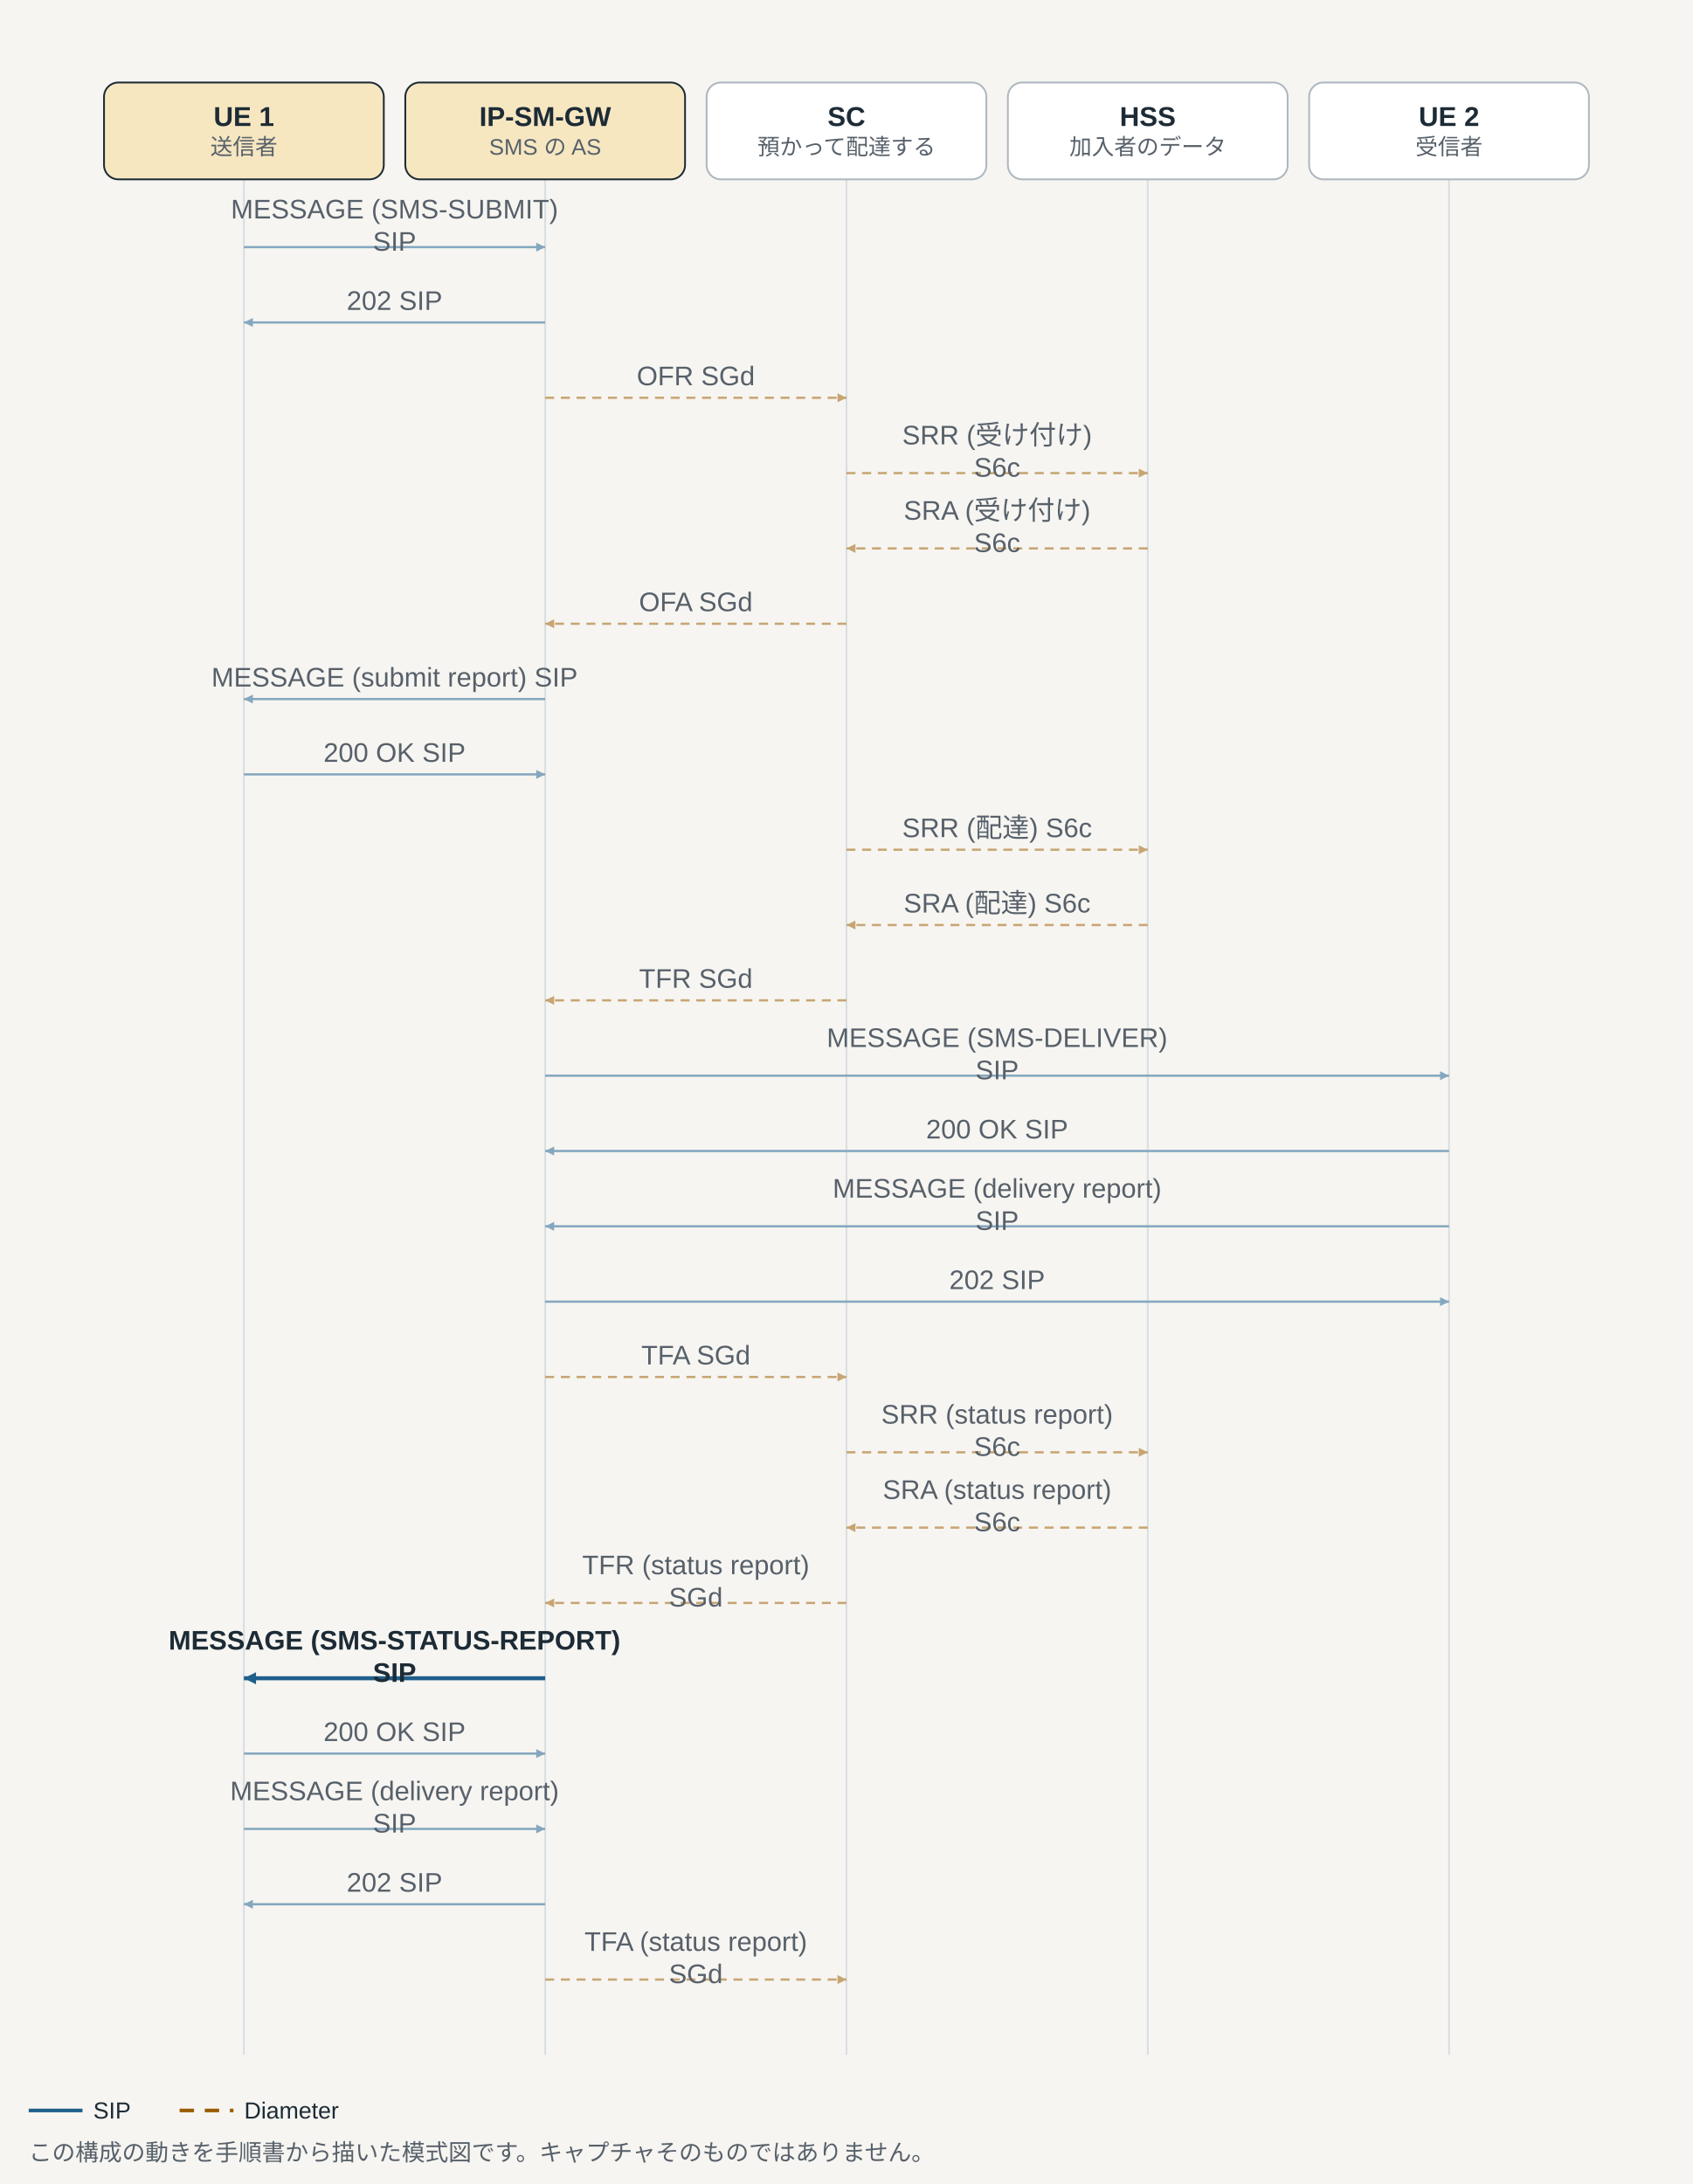
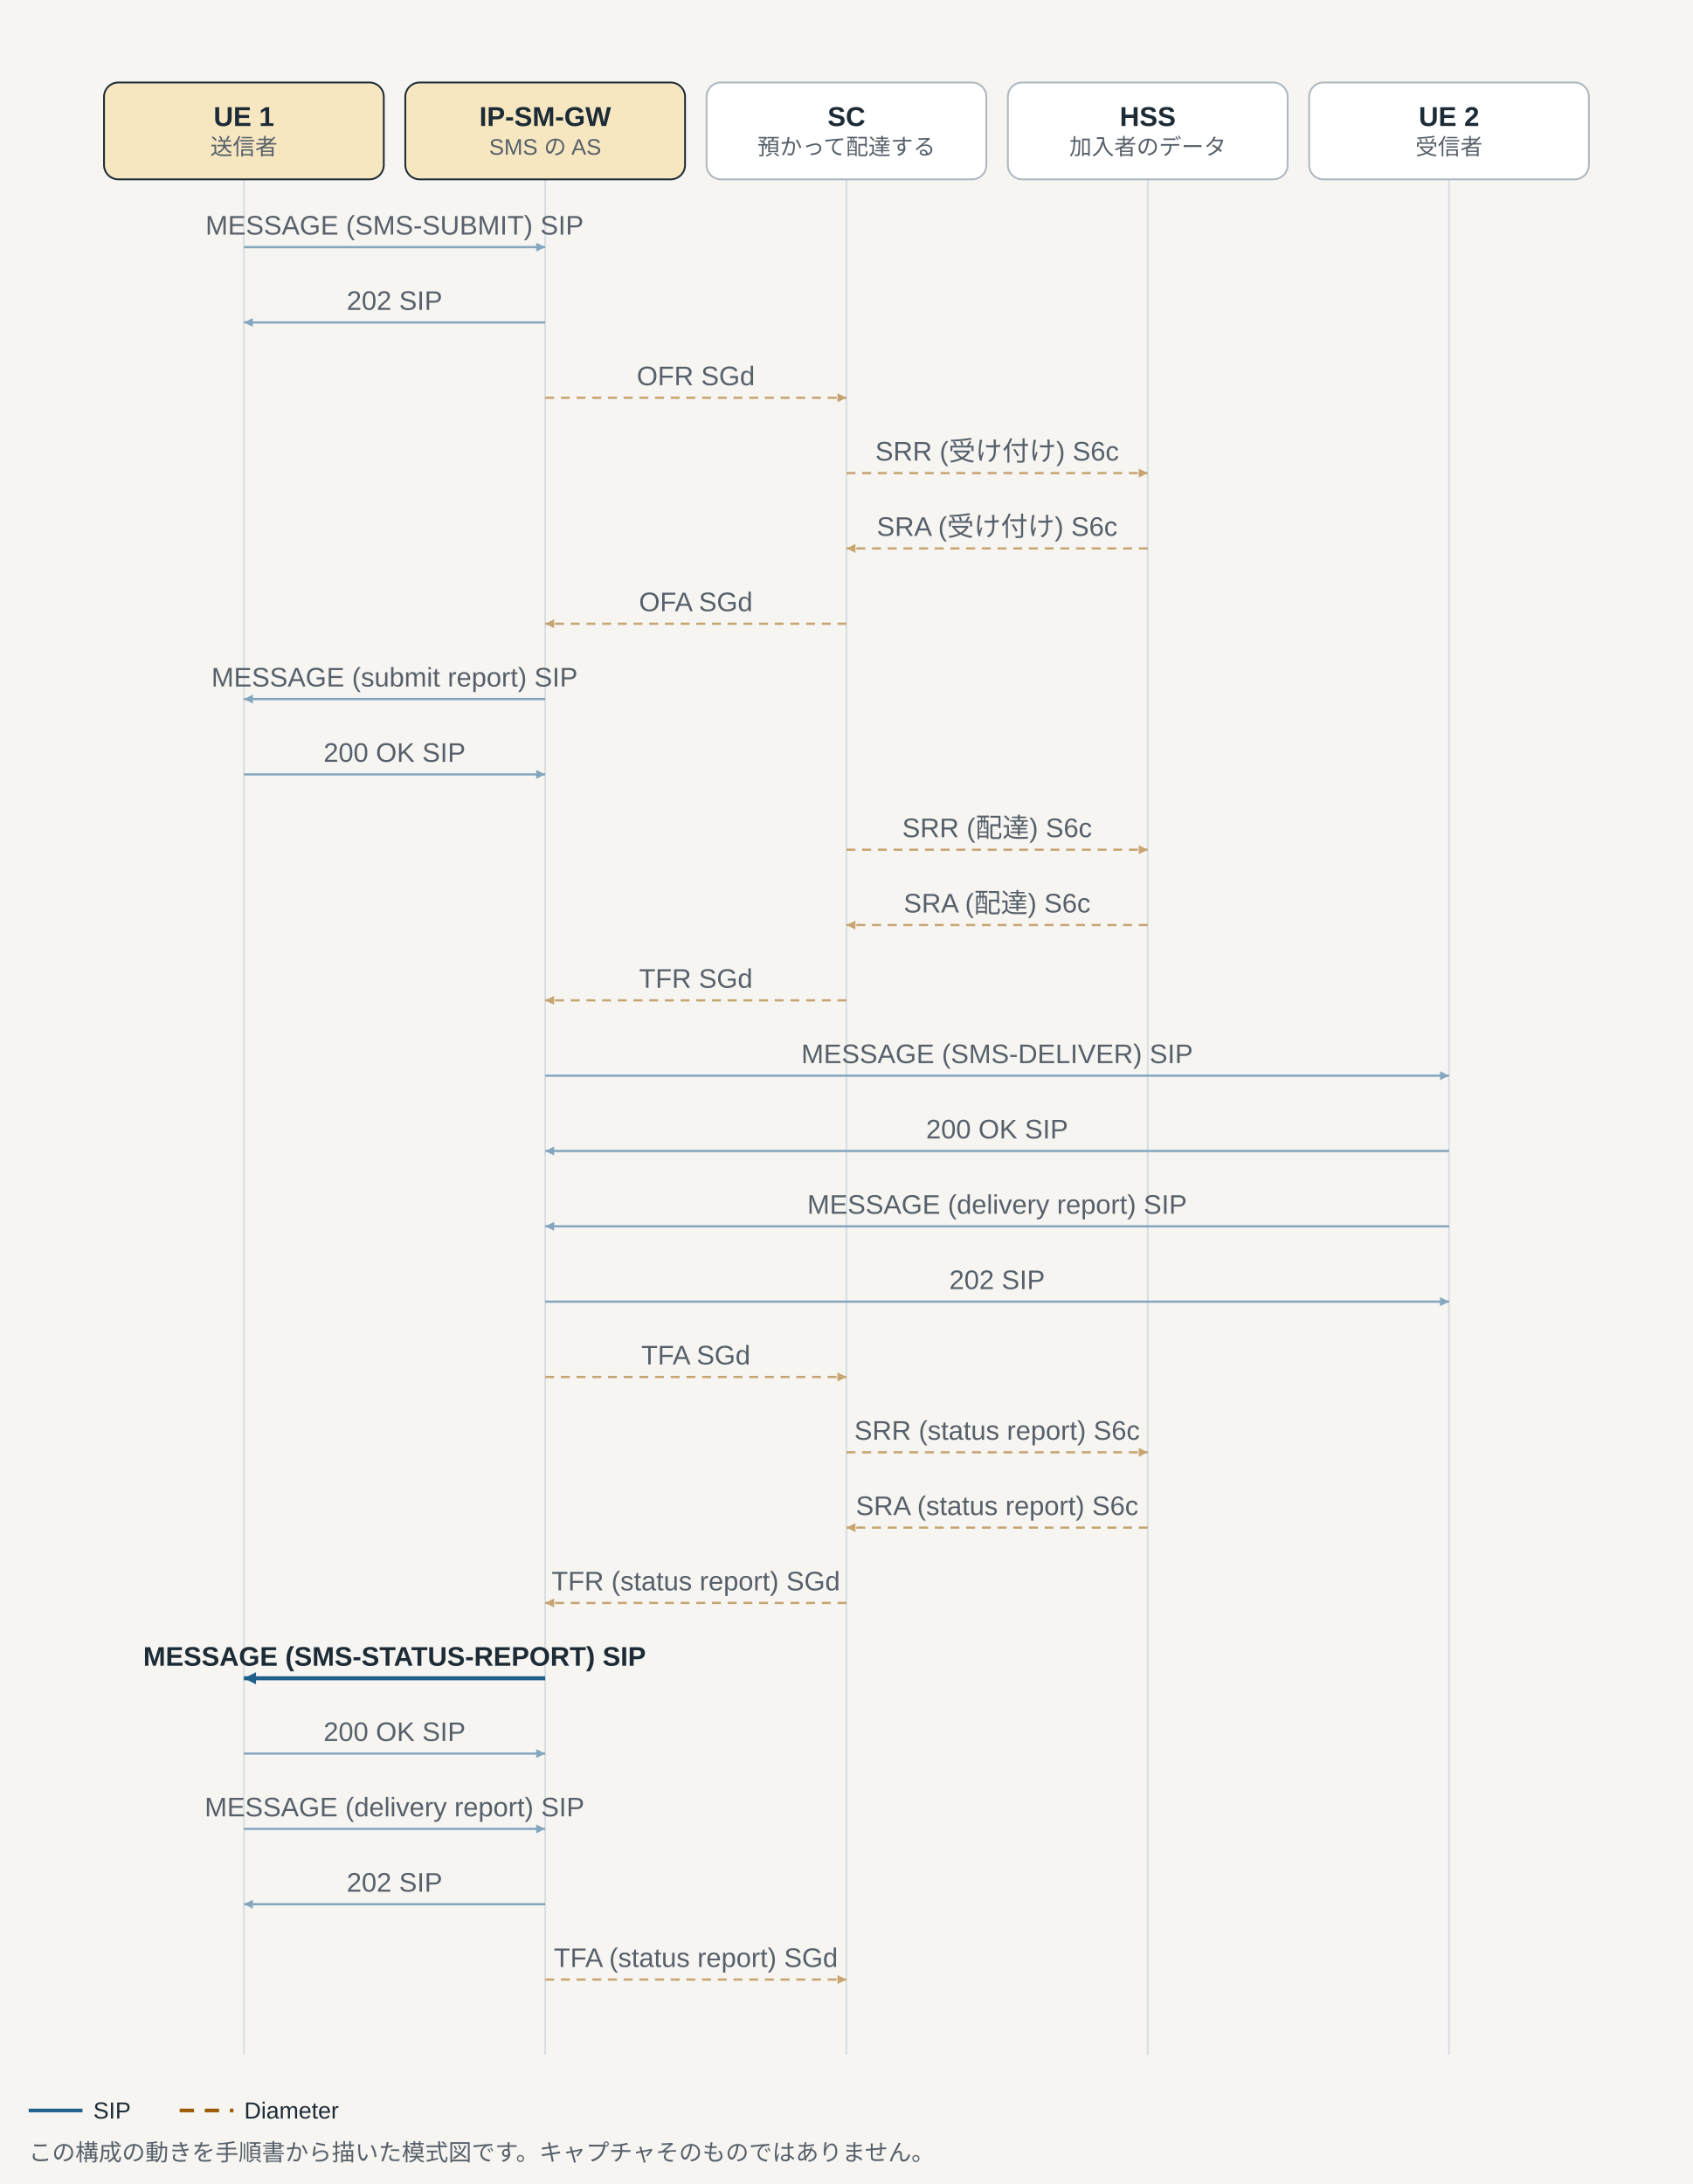
<svg xmlns="http://www.w3.org/2000/svg" viewBox="0 0 944 1217.8" width="944" height="1217.8" font-family="Calibri, Carlito, &quot;Segoe UI&quot;, Arial, &quot;Noto Sans CJK JP&quot;, &quot;Noto Sans JP&quot;, &quot;Yu Gothic UI&quot;, &quot;Yu Gothic&quot;, YuGothic, &quot;Hiragino Sans&quot;, Meiryo, sans-serif" role="img">
  <rect width="944" height="1217.8" fill="#F6F5F1" />
  <g transform="translate(16 16)">
    <line x1="120" y1="84" x2="120" y2="1129.8" stroke="#D9DEE2" stroke-width="1" />
    <rect x="42" y="30" width="156" height="54" fill="#F6E7C1" rx="8" stroke="#1D2B36" />
    <text x="120" y="54.25" font-size="15.2" fill="#1D2B36" text-anchor="middle" font-weight="bold">UE 1</text>
    <text x="120" y="70.25" font-size="12.5" fill="#57606A" text-anchor="middle">送信者</text>
    <line x1="288" y1="84" x2="288" y2="1129.8" stroke="#D9DEE2" stroke-width="1" />
    <rect x="210" y="30" width="156" height="54" fill="#F6E7C1" rx="8" stroke="#1D2B36" />
    <text x="288" y="54.25" font-size="15.2" fill="#1D2B36" text-anchor="middle" font-weight="bold">IP-SM-GW</text>
    <text x="288" y="70.25" font-size="12.5" fill="#57606A" text-anchor="middle">SMS の AS</text>
    <line x1="456" y1="84" x2="456" y2="1129.8" stroke="#D9DEE2" stroke-width="1" />
    <rect x="378" y="30" width="156" height="54" fill="#FFFFFF" rx="8" stroke="#AEB7BF" />
    <text x="456" y="54.25" font-size="15.2" fill="#1D2B36" text-anchor="middle" font-weight="bold">SC</text>
    <text x="456" y="70.25" font-size="12.5" fill="#57606A" text-anchor="middle">預かって配達する</text>
    <line x1="624" y1="84" x2="624" y2="1129.8" stroke="#D9DEE2" stroke-width="1" />
    <rect x="546" y="30" width="156" height="54" fill="#FFFFFF" rx="8" stroke="#AEB7BF" />
    <text x="624" y="54.25" font-size="15.2" fill="#1D2B36" text-anchor="middle" font-weight="bold">HSS</text>
    <text x="624" y="70.25" font-size="12.5" fill="#57606A" text-anchor="middle">加入者のデータ</text>
    <line x1="792" y1="84" x2="792" y2="1129.8" stroke="#D9DEE2" stroke-width="1" />
    <rect x="714" y="30" width="156" height="54" fill="#FFFFFF" rx="8" stroke="#AEB7BF" />
    <text x="792" y="54.25" font-size="15.2" fill="#1D2B36" text-anchor="middle" font-weight="bold">UE 2</text>
    <text x="792" y="70.25" font-size="12.5" fill="#57606A" text-anchor="middle">受信者</text>
    <line x1="120" y1="121.8" x2="288" y2="121.8" stroke="#84A7BF" stroke-width="1.25" />
    <polygon points="288,121.8 283,124.3 283,119.3" fill="#84A7BF" />
-     <text x="204" y="105.8" font-size="15" fill="#57606A" text-anchor="middle">MESSAGE (SMS-SUBMIT)</text>
-     <text x="204" y="123.8" font-size="15" fill="#57606A" text-anchor="middle">SIP</text>
+     <text x="204" y="114.8" font-size="15" fill="#57606A" text-anchor="middle">MESSAGE (SMS-SUBMIT) SIP</text>
    <line x1="288" y1="163.8" x2="120" y2="163.8" stroke="#84A7BF" stroke-width="1.25" />
    <polygon points="120,163.8 125,161.3 125,166.3" fill="#84A7BF" />
    <text x="204" y="156.8" font-size="15" fill="#57606A" text-anchor="middle">202 SIP</text>
    <line x1="288" y1="205.8" x2="456" y2="205.8" stroke="#C7A573" stroke-width="1.25" stroke-dasharray="5 3.75" />
    <polygon points="456,205.8 451,208.3 451,203.3" fill="#C7A573" />
    <text x="372" y="198.8" font-size="15" fill="#57606A" text-anchor="middle">OFR SGd</text>
    <line x1="456" y1="247.8" x2="624" y2="247.8" stroke="#C7A573" stroke-width="1.25" stroke-dasharray="5 3.75" />
    <polygon points="624,247.8 619,250.3 619,245.3" fill="#C7A573" />
-     <text x="540" y="231.8" font-size="15" fill="#57606A" text-anchor="middle">SRR (受け付け)</text>
-     <text x="540" y="249.8" font-size="15" fill="#57606A" text-anchor="middle">S6c</text>
+     <text x="540" y="240.8" font-size="15" fill="#57606A" text-anchor="middle">SRR (受け付け) S6c</text>
    <line x1="624" y1="289.8" x2="456" y2="289.8" stroke="#C7A573" stroke-width="1.25" stroke-dasharray="5 3.75" />
    <polygon points="456,289.8 461,287.3 461,292.3" fill="#C7A573" />
-     <text x="540" y="273.8" font-size="15" fill="#57606A" text-anchor="middle">SRA (受け付け)</text>
-     <text x="540" y="291.8" font-size="15" fill="#57606A" text-anchor="middle">S6c</text>
+     <text x="540" y="282.8" font-size="15" fill="#57606A" text-anchor="middle">SRA (受け付け) S6c</text>
    <line x1="456" y1="331.8" x2="288" y2="331.8" stroke="#C7A573" stroke-width="1.25" stroke-dasharray="5 3.75" />
    <polygon points="288,331.8 293,329.3 293,334.3" fill="#C7A573" />
    <text x="372" y="324.8" font-size="15" fill="#57606A" text-anchor="middle">OFA SGd</text>
    <line x1="288" y1="373.8" x2="120" y2="373.8" stroke="#84A7BF" stroke-width="1.25" />
    <polygon points="120,373.8 125,371.3 125,376.3" fill="#84A7BF" />
    <text x="204" y="366.8" font-size="15" fill="#57606A" text-anchor="middle">MESSAGE (submit report) SIP</text>
    <line x1="120" y1="415.8" x2="288" y2="415.8" stroke="#84A7BF" stroke-width="1.25" />
    <polygon points="288,415.8 283,418.3 283,413.3" fill="#84A7BF" />
    <text x="204" y="408.8" font-size="15" fill="#57606A" text-anchor="middle">200 OK SIP</text>
    <line x1="456" y1="457.8" x2="624" y2="457.8" stroke="#C7A573" stroke-width="1.25" stroke-dasharray="5 3.75" />
    <polygon points="624,457.8 619,460.3 619,455.3" fill="#C7A573" />
    <text x="540" y="450.8" font-size="15" fill="#57606A" text-anchor="middle">SRR (配達) S6c</text>
    <line x1="624" y1="499.8" x2="456" y2="499.8" stroke="#C7A573" stroke-width="1.25" stroke-dasharray="5 3.75" />
    <polygon points="456,499.8 461,497.3 461,502.3" fill="#C7A573" />
    <text x="540" y="492.8" font-size="15" fill="#57606A" text-anchor="middle">SRA (配達) S6c</text>
    <line x1="456" y1="541.8" x2="288" y2="541.8" stroke="#C7A573" stroke-width="1.25" stroke-dasharray="5 3.75" />
    <polygon points="288,541.8 293,539.3 293,544.3" fill="#C7A573" />
    <text x="372" y="534.8" font-size="15" fill="#57606A" text-anchor="middle">TFR SGd</text>
    <line x1="288" y1="583.8" x2="792" y2="583.8" stroke="#84A7BF" stroke-width="1.25" />
    <polygon points="792,583.8 787,586.3 787,581.3" fill="#84A7BF" />
-     <text x="540" y="567.8" font-size="15" fill="#57606A" text-anchor="middle">MESSAGE (SMS-DELIVER)</text>
-     <text x="540" y="585.8" font-size="15" fill="#57606A" text-anchor="middle">SIP</text>
+     <text x="540" y="576.8" font-size="15" fill="#57606A" text-anchor="middle">MESSAGE (SMS-DELIVER) SIP</text>
    <line x1="792" y1="625.8" x2="288" y2="625.8" stroke="#84A7BF" stroke-width="1.25" />
    <polygon points="288,625.8 293,623.3 293,628.3" fill="#84A7BF" />
    <text x="540" y="618.8" font-size="15" fill="#57606A" text-anchor="middle">200 OK SIP</text>
    <line x1="792" y1="667.8" x2="288" y2="667.8" stroke="#84A7BF" stroke-width="1.25" />
    <polygon points="288,667.8 293,665.3 293,670.3" fill="#84A7BF" />
-     <text x="540" y="651.8" font-size="15" fill="#57606A" text-anchor="middle">MESSAGE (delivery report)</text>
-     <text x="540" y="669.8" font-size="15" fill="#57606A" text-anchor="middle">SIP</text>
+     <text x="540" y="660.8" font-size="15" fill="#57606A" text-anchor="middle">MESSAGE (delivery report) SIP</text>
    <line x1="288" y1="709.8" x2="792" y2="709.8" stroke="#84A7BF" stroke-width="1.25" />
    <polygon points="792,709.8 787,712.3 787,707.3" fill="#84A7BF" />
    <text x="540" y="702.8" font-size="15" fill="#57606A" text-anchor="middle">202 SIP</text>
    <line x1="288" y1="751.8" x2="456" y2="751.8" stroke="#C7A573" stroke-width="1.25" stroke-dasharray="5 3.75" />
    <polygon points="456,751.8 451,754.3 451,749.3" fill="#C7A573" />
    <text x="372" y="744.8" font-size="15" fill="#57606A" text-anchor="middle">TFA SGd</text>
    <line x1="456" y1="793.8" x2="624" y2="793.8" stroke="#C7A573" stroke-width="1.25" stroke-dasharray="5 3.75" />
    <polygon points="624,793.8 619,796.3 619,791.3" fill="#C7A573" />
-     <text x="540" y="777.8" font-size="15" fill="#57606A" text-anchor="middle">SRR (status report)</text>
-     <text x="540" y="795.8" font-size="15" fill="#57606A" text-anchor="middle">S6c</text>
+     <text x="540" y="786.8" font-size="15" fill="#57606A" text-anchor="middle">SRR (status report) S6c</text>
    <line x1="624" y1="835.8" x2="456" y2="835.8" stroke="#C7A573" stroke-width="1.25" stroke-dasharray="5 3.75" />
    <polygon points="456,835.8 461,833.3 461,838.3" fill="#C7A573" />
-     <text x="540" y="819.8" font-size="15" fill="#57606A" text-anchor="middle">SRA (status report)</text>
-     <text x="540" y="837.8" font-size="15" fill="#57606A" text-anchor="middle">S6c</text>
+     <text x="540" y="828.8" font-size="15" fill="#57606A" text-anchor="middle">SRA (status report) S6c</text>
    <line x1="456" y1="877.8" x2="288" y2="877.8" stroke="#C7A573" stroke-width="1.25" stroke-dasharray="5 3.75" />
    <polygon points="288,877.8 293,875.3 293,880.3" fill="#C7A573" />
-     <text x="372" y="861.8" font-size="15" fill="#57606A" text-anchor="middle">TFR (status report)</text>
-     <text x="372" y="879.8" font-size="15" fill="#57606A" text-anchor="middle">SGd</text>
+     <text x="372" y="870.8" font-size="15" fill="#57606A" text-anchor="middle">TFR (status report) SGd</text>
    <line x1="288" y1="919.8" x2="120" y2="919.8" stroke="#1F5F8B" stroke-width="2.25" />
    <polygon points="120,919.8 126.75,916.42 126.75,923.17" fill="#1F5F8B" />
-     <text x="204" y="903.8" font-size="15" fill="#1D2B36" text-anchor="middle" font-weight="bold">MESSAGE (SMS-STATUS-REPORT)</text>
-     <text x="204" y="921.8" font-size="15" fill="#1D2B36" text-anchor="middle" font-weight="bold">SIP</text>
+     <text x="204" y="912.8" font-size="15" fill="#1D2B36" text-anchor="middle" font-weight="bold">MESSAGE (SMS-STATUS-REPORT) SIP</text>
    <line x1="120" y1="961.8" x2="288" y2="961.8" stroke="#84A7BF" stroke-width="1.25" />
    <polygon points="288,961.8 283,964.3 283,959.3" fill="#84A7BF" />
    <text x="204" y="954.8" font-size="15" fill="#57606A" text-anchor="middle">200 OK SIP</text>
    <line x1="120" y1="1003.8" x2="288" y2="1003.8" stroke="#84A7BF" stroke-width="1.25" />
    <polygon points="288,1003.8 283,1006.3 283,1001.3" fill="#84A7BF" />
-     <text x="204" y="987.8" font-size="15" fill="#57606A" text-anchor="middle">MESSAGE (delivery report)</text>
-     <text x="204" y="1005.8" font-size="15" fill="#57606A" text-anchor="middle">SIP</text>
+     <text x="204" y="996.8" font-size="15" fill="#57606A" text-anchor="middle">MESSAGE (delivery report) SIP</text>
    <line x1="288" y1="1045.8" x2="120" y2="1045.8" stroke="#84A7BF" stroke-width="1.25" />
    <polygon points="120,1045.8 125,1043.3 125,1048.3" fill="#84A7BF" />
    <text x="204" y="1038.8" font-size="15" fill="#57606A" text-anchor="middle">202 SIP</text>
    <line x1="288" y1="1087.8" x2="456" y2="1087.8" stroke="#C7A573" stroke-width="1.25" stroke-dasharray="5 3.75" />
    <polygon points="456,1087.8 451,1090.3 451,1085.3" fill="#C7A573" />
-     <text x="372" y="1071.8" font-size="15" fill="#57606A" text-anchor="middle">TFA (status report)</text>
-     <text x="372" y="1089.8" font-size="15" fill="#57606A" text-anchor="middle">SGd</text>
+     <text x="372" y="1080.8" font-size="15" fill="#57606A" text-anchor="middle">TFA (status report) SGd</text>
  </g>
  <line x1="16" y1="1176.8" x2="46" y2="1176.8" stroke="#1F5F8B" stroke-width="2" />
  <text x="52" y="1181.3" font-size="13" fill="#1D2B36">SIP</text>
  <line x1="100.18" y1="1176.8" x2="130.18" y2="1176.8" stroke="#9A5B00" stroke-width="2" stroke-dasharray="8 6" />
  <text x="136.18" y="1181.3" font-size="13" fill="#1D2B36">Diameter</text>
  <text x="16" y="1204.8" font-size="13" fill="#57606A">この構成の動きを手順書から描いた模式図です。キャプチャそのものではありません。</text>
</svg>
